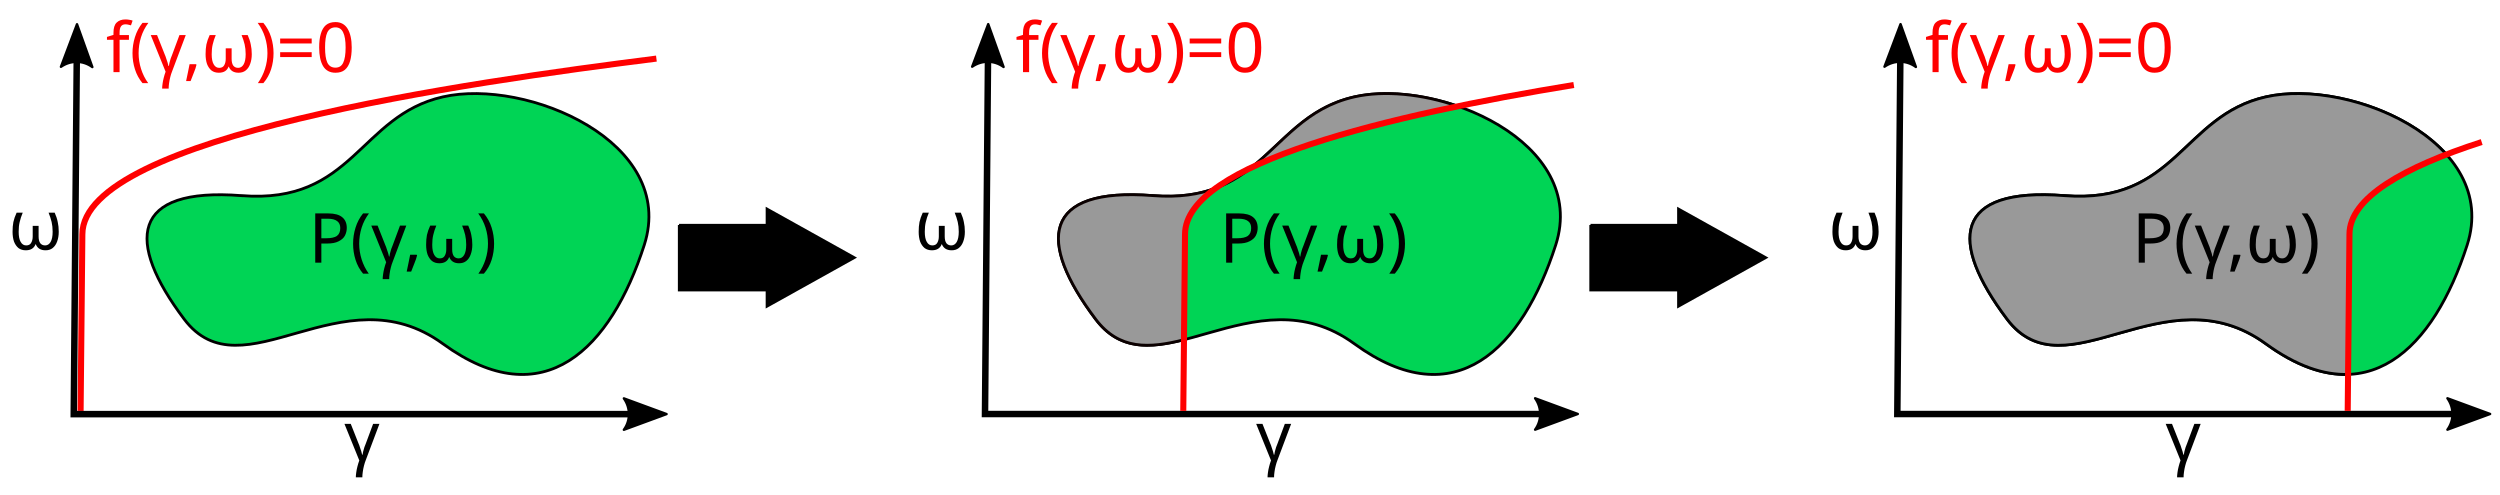
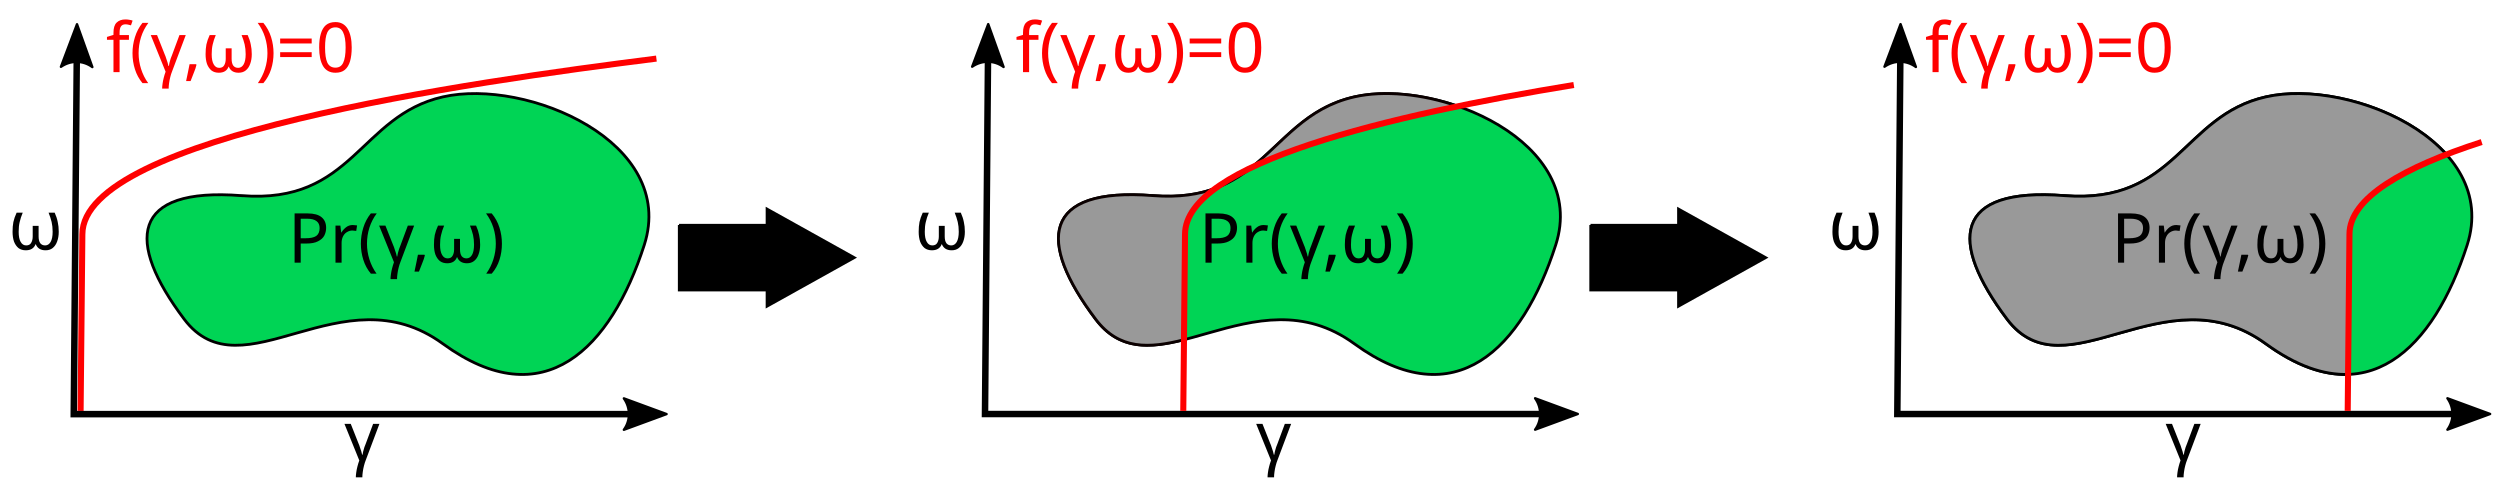
<svg xmlns="http://www.w3.org/2000/svg" width="192mm" height="38mm" viewBox="0 0 192 38" version="1.1" id="svg8">
  <defs id="defs2">
    <marker orient="auto" refY="0" refX="0" id="marker2450" style="overflow:visible">
      <path id="path2448" style="fill:#000000;fill-opacity:1;fill-rule:evenodd;stroke:#000000;stroke-width:0.625;stroke-linejoin:round;stroke-opacity:1" d="M 8.719,4.034 -2.207,0.016 8.719,-4.002 c -1.745,2.372 -1.735,5.617 -6e-7,8.035 z" transform="scale(-0.6)" />
    </marker>
    <marker orient="auto" refY="0" refX="0" id="marker2350" style="overflow:visible">
      <path id="path2348" style="fill:#000000;fill-opacity:1;fill-rule:evenodd;stroke:#000000;stroke-width:0.625;stroke-linejoin:round;stroke-opacity:1" d="M 8.719,4.034 -2.207,0.016 8.719,-4.002 c -1.745,2.372 -1.735,5.617 -6e-7,8.035 z" transform="scale(0.6)" />
    </marker>
    <marker orient="auto" refY="0" refX="0" id="marker1666" style="overflow:visible">
      <path id="path1664" style="fill:#000000;fill-opacity:1;fill-rule:evenodd;stroke:#000000;stroke-width:0.625;stroke-linejoin:round;stroke-opacity:1" d="M 8.719,4.034 -2.207,0.016 8.719,-4.002 c -1.745,2.372 -1.735,5.617 -6e-7,8.035 z" transform="scale(-0.6)" />
    </marker>
    <marker orient="auto" refY="0" refX="0" id="marker1578" style="overflow:visible">
      <path id="path1576" style="fill:#000000;fill-opacity:1;fill-rule:evenodd;stroke:#000000;stroke-width:0.625;stroke-linejoin:round;stroke-opacity:1" d="M 8.719,4.034 -2.207,0.016 8.719,-4.002 c -1.745,2.372 -1.735,5.617 -6e-7,8.035 z" transform="scale(0.6)" />
    </marker>
    <marker style="overflow:visible" id="marker3085" refX="0" refY="0" orient="auto">
      <path transform="scale(-0.6)" d="M 8.719,4.034 -2.207,0.016 8.719,-4.002 c -1.745,2.372 -1.735,5.617 -6e-7,8.035 z" style="fill:#000000;fill-opacity:1;fill-rule:evenodd;stroke:#000000;stroke-width:0.625;stroke-linejoin:round;stroke-opacity:1" id="path3083" />
    </marker>
    <marker style="overflow:visible" id="marker3003" refX="0" refY="0" orient="auto">
      <path transform="scale(-0.6)" d="M 8.719,4.034 -2.207,0.016 8.719,-4.002 c -1.745,2.372 -1.735,5.617 -6e-7,8.035 z" style="fill:#000000;fill-opacity:1;fill-rule:evenodd;stroke:#000000;stroke-width:0.625;stroke-linejoin:round;stroke-opacity:1" id="path3001" />
    </marker>
    <marker style="overflow:visible" id="marker2915" refX="0" refY="0" orient="auto">
      <path transform="scale(0.6)" d="M 8.719,4.034 -2.207,0.016 8.719,-4.002 c -1.745,2.372 -1.735,5.617 -6e-7,8.035 z" style="fill:#000000;fill-opacity:1;fill-rule:evenodd;stroke:#000000;stroke-width:0.625;stroke-linejoin:round;stroke-opacity:1" id="path2913" />
    </marker>
    <marker style="overflow:visible" id="marker2851" refX="0" refY="0" orient="auto">
      <path transform="scale(0.6)" d="M 8.719,4.034 -2.207,0.016 8.719,-4.002 c -1.745,2.372 -1.735,5.617 -6e-7,8.035 z" style="fill:#000000;fill-opacity:1;fill-rule:evenodd;stroke:#000000;stroke-width:0.625;stroke-linejoin:round;stroke-opacity:1" id="path2849" />
    </marker>
    <marker orient="auto" refY="0" refX="0" id="Arrow2Mend" style="overflow:visible">
      <path id="path848" style="fill:#000000;fill-opacity:1;fill-rule:evenodd;stroke:#000000;stroke-width:0.625;stroke-linejoin:round;stroke-opacity:1" d="M 8.719,4.034 -2.207,0.016 8.719,-4.002 c -1.745,2.372 -1.735,5.617 -6e-7,8.035 z" transform="scale(-0.6)" />
    </marker>
    <marker orient="auto" refY="0" refX="0" id="Arrow1Lend" style="overflow:visible">
      <path id="path824" d="M 0,0 5,-5 -12.5,0 5,5 Z" style="fill:#000000;fill-opacity:1;fill-rule:evenodd;stroke:#000000;stroke-width:1pt;stroke-opacity:1" transform="matrix(-0.8,0,0,-0.8,-10,0)" />
    </marker>
    <marker orient="auto" refY="0" refX="0" id="Arrow2Mstart-3" style="overflow:visible">
      <path id="path845-6" style="fill:#000000;fill-opacity:1;fill-rule:evenodd;stroke:#000000;stroke-width:0.625;stroke-linejoin:round;stroke-opacity:1" d="M 8.719,4.034 -2.207,0.016 8.719,-4.002 c -1.745,2.372 -1.735,5.617 -6e-7,8.035 z" transform="scale(0.6)" />
    </marker>
    <marker orient="auto" refY="0" refX="0" id="marker1137-9" style="overflow:visible">
      <path id="path1135-0" style="fill:#000000;fill-opacity:1;fill-rule:evenodd;stroke:#000000;stroke-width:0.625;stroke-linejoin:round;stroke-opacity:1" d="M 8.719,4.034 -2.207,0.016 8.719,-4.002 c -1.745,2.372 -1.735,5.617 -6e-7,8.035 z" transform="scale(-0.6)" />
    </marker>
    <marker orient="auto" refY="0" refX="0" id="Arrow2Mstart-3-4" style="overflow:visible">
      <path id="path845-6-4" style="fill:#000000;fill-opacity:1;fill-rule:evenodd;stroke:#000000;stroke-width:0.625;stroke-linejoin:round;stroke-opacity:1" d="M 8.719,4.034 -2.207,0.016 8.719,-4.002 c -1.745,2.372 -1.735,5.617 -6e-7,8.035 z" transform="scale(0.6)" />
    </marker>
    <marker orient="auto" refY="0" refX="0" id="marker1137-9-3" style="overflow:visible">
      <path id="path1135-0-7" style="fill:#000000;fill-opacity:1;fill-rule:evenodd;stroke:#000000;stroke-width:0.625;stroke-linejoin:round;stroke-opacity:1" d="M 8.719,4.034 -2.207,0.016 8.719,-4.002 c -1.745,2.372 -1.735,5.617 -6e-7,8.035 z" transform="scale(-0.6)" />
    </marker>
  </defs>
  <g id="layer1" transform="translate(0,-259)">
    <g id="g3606">
      <path style="fill:#00d455;fill-opacity:1;stroke:#000000;stroke-width:0.217px;stroke-linecap:butt;stroke-linejoin:miter;stroke-opacity:1" d="m 158.558,274.025 c 8.572,0.672 9.039,-6.134 15.46,-7.586 6.421,-1.452 18.007,3.463 15.46,11.379 -2.546,7.915 -7.694,13.245 -15.46,7.586 -7.766,-5.66 -15.396,4.052 -19.877,-1.896 -4.481,-5.949 -4.155,-10.154 4.417,-9.482 z" id="path939-6-7-4" />
      <path style="fill:#00d455;fill-opacity:1;stroke:#000000;stroke-width:0.217;stroke-linecap:butt;stroke-linejoin:miter;stroke-opacity:1;stroke-miterlimit:4;stroke-dasharray:none" d="m 88.558,274.025 c 8.572,0.672 9.039,-6.134 15.46,-7.586 6.421,-1.452 18.007,3.463 15.46,11.379 -2.546,7.915 -7.694,13.245 -15.46,7.586 -7.766,-5.66 -15.396,4.052 -19.877,-1.896 -4.481,-5.949 -4.155,-10.154 4.417,-9.482 z" id="path939-5-7" />
      <path id="path3183" d="m 52.15,276.281 v 5.01 h 6.743 v 1.253 l 6.743,-3.758 -6.743,-3.758 v 1.253 h -6.743" style="fill:#000000;fill-opacity:1;stroke:#000000;stroke-width:0.178px;stroke-linecap:butt;stroke-linejoin:miter;stroke-opacity:1" />
      <path id="path3183-6" d="m 122.15,276.281 v 5.01 h 6.743 v 1.253 l 6.743,-3.758 -6.743,-3.758 v 1.253 h -6.743" style="fill:#000000;fill-opacity:1;stroke:#000000;stroke-width:0.178px;stroke-linecap:butt;stroke-linejoin:miter;stroke-opacity:1" />
      <path id="path3202" d="M 6.19,290.558 6.325,277 c 0,-7.5 29.641,-11.674 44.087,-13.5" style="fill:none;stroke:#ff0000;stroke-width:0.465;stroke-linecap:butt;stroke-linejoin:miter;stroke-miterlimit:4;stroke-dasharray:none;stroke-opacity:1" />
      <text id="text3482" y="294.394" x="26.422" style="font-style:normal;font-weight:normal;font-size:10.583px;line-height:1.25;font-family:sans-serif;letter-spacing:0px;word-spacing:0px;fill:#000000;fill-opacity:1;stroke:none;stroke-width:0.265" xml:space="preserve">
        <tspan style="font-style:normal;font-variant:normal;font-weight:normal;font-stretch:normal;font-size:5.292px;font-family:'Trebuchet MS';-inkscape-font-specification:'Trebuchet MS';stroke-width:0.265" y="294.394" x="26.422" id="tspan3480">γ</tspan>
      </text>
      <text id="text3482-7" y="294.394" x="96.441" style="font-style:normal;font-weight:normal;font-size:10.583px;line-height:1.25;font-family:sans-serif;letter-spacing:0px;word-spacing:0px;fill:#000000;fill-opacity:1;stroke:none;stroke-width:0.265" xml:space="preserve">
        <tspan style="font-style:normal;font-variant:normal;font-weight:normal;font-stretch:normal;font-size:5.292px;font-family:'Trebuchet MS';-inkscape-font-specification:'Trebuchet MS';stroke-width:0.265" y="294.394" x="96.441" id="tspan3480-5">γ</tspan>
      </text>
      <text id="text3482-4" y="294.394" x="166.294" style="font-style:normal;font-weight:normal;font-size:10.583px;line-height:1.25;font-family:sans-serif;letter-spacing:0px;word-spacing:0px;fill:#000000;fill-opacity:1;stroke:none;stroke-width:0.265" xml:space="preserve">
        <tspan style="font-style:normal;font-variant:normal;font-weight:normal;font-stretch:normal;font-size:5.292px;font-family:'Trebuchet MS';-inkscape-font-specification:'Trebuchet MS';stroke-width:0.265" y="294.394" x="166.294" id="tspan3480-1">γ</tspan>
      </text>
      <text id="text3512" y="278.176" x="0.669" style="font-style:normal;font-weight:normal;font-size:5.292px;line-height:1.25;font-family:sans-serif;letter-spacing:0px;word-spacing:0px;fill:#000000;fill-opacity:1;stroke:none;stroke-width:0.265" xml:space="preserve">
        <tspan style="font-style:normal;font-variant:normal;font-weight:normal;font-stretch:normal;font-size:5.292px;font-family:'Trebuchet MS';-inkscape-font-specification:'Trebuchet MS';stroke-width:0.265" y="278.176" x="0.669" id="tspan3510">ω</tspan>
      </text>
      <text id="text3512-1" y="278.176" x="70.257" style="font-style:normal;font-weight:normal;font-size:10.583px;line-height:1.25;font-family:sans-serif;letter-spacing:0px;word-spacing:0px;fill:#000000;fill-opacity:1;stroke:none;stroke-width:0.265" xml:space="preserve">
        <tspan style="font-style:normal;font-variant:normal;font-weight:normal;font-stretch:normal;font-size:5.292px;font-family:'Trebuchet MS';-inkscape-font-specification:'Trebuchet MS';stroke-width:0.265" y="278.176" x="70.257" id="tspan3510-3">ω</tspan>
      </text>
      <text id="text3512-1-2" y="278.176" x="140.432" style="font-style:normal;font-weight:normal;font-size:10.583px;line-height:1.25;font-family:sans-serif;letter-spacing:0px;word-spacing:0px;fill:#000000;fill-opacity:1;stroke:none;stroke-width:0.265" xml:space="preserve">
        <tspan style="font-style:normal;font-variant:normal;font-weight:normal;font-stretch:normal;font-size:5.292px;font-family:'Trebuchet MS';-inkscape-font-specification:'Trebuchet MS';stroke-width:0.265" y="278.176" x="140.432" id="tspan3510-3-6">ω</tspan>
      </text>
      <path style="fill:#00d455;fill-opacity:1;stroke:#000000;stroke-width:0.217px;stroke-linecap:butt;stroke-linejoin:miter;stroke-opacity:1" d="m 18.558,274.025 c 8.572,0.672 9.039,-6.134 15.46,-7.586 6.421,-1.452 18.007,3.463 15.46,11.379 -2.546,7.915 -7.694,13.245 -15.46,7.586 -7.766,-5.66 -15.396,4.052 -19.877,-1.896 -4.481,-5.949 -4.155,-10.154 4.417,-9.482 z" id="path939" />
      <text id="text3512-9" y="264.542" x="8.137" style="font-style:normal;font-weight:normal;font-size:5.292px;line-height:1.25;font-family:sans-serif;letter-spacing:0px;word-spacing:0px;fill:#ff0000;fill-opacity:1;stroke:none;stroke-width:0.465;stroke-miterlimit:4;stroke-dasharray:none" xml:space="preserve">
        <tspan style="font-style:normal;font-variant:normal;font-weight:normal;font-stretch:normal;font-size:5.292px;font-family:'Trebuchet MS';-inkscape-font-specification:'Trebuchet MS';fill:#ff0000;stroke-width:0.465;stroke-miterlimit:4;stroke-dasharray:none" y="264.542" x="8.137" id="tspan3510-4">f(γ,ω)=0</tspan>
      </text>
-       <text xml:space="preserve" style="font-style:normal;font-weight:normal;font-size:5.292px;line-height:1.25;font-family:sans-serif;letter-spacing:0px;word-spacing:0px;fill:#000000;fill-opacity:1;stroke:none;stroke-width:0.265" x="23.695" y="279.173" id="text1128">
-         <tspan id="tspan1126" x="23.695" y="279.173" style="font-style:normal;font-variant:normal;font-weight:normal;font-stretch:normal;font-size:5.292px;font-family:'Trebuchet MS';-inkscape-font-specification:'Trebuchet MS';fill:#000000;stroke-width:0.265">P(γ,ω)</tspan>
+       <text xml:space="preserve" style="font-style:normal;font-weight:normal;font-size:5.292px;line-height:1.25;font-family:sans-serif;letter-spacing:0px;word-spacing:0px;fill:#000000;fill-opacity:1;stroke:none;stroke-width:0.265" x="22.108" y="279.173" id="text1128">
+         <tspan id="tspan1126" x="22.108" y="279.173" style="font-style:normal;font-variant:normal;font-weight:normal;font-stretch:normal;font-size:5.292px;font-family:'Trebuchet MS';-inkscape-font-specification:'Trebuchet MS';fill:#000000;stroke-width:0.265">Pr(γ,ω)</tspan>
      </text>
-       <text id="text1145" y="279.173" x="93.653" style="font-style:normal;font-weight:normal;font-size:5.292px;line-height:1.25;font-family:sans-serif;letter-spacing:0px;word-spacing:0px;fill:#000000;fill-opacity:1;stroke:none;stroke-width:0.265" xml:space="preserve">
-         <tspan style="font-style:normal;font-variant:normal;font-weight:normal;font-stretch:normal;font-size:5.292px;font-family:'Trebuchet MS';-inkscape-font-specification:'Trebuchet MS';fill:#000000;stroke-width:0.265" y="279.173" x="93.653" id="tspan1143">P(γ,ω)</tspan>
+       <text id="text1145" y="279.173" x="92.066" style="font-style:normal;font-weight:normal;font-size:5.292px;line-height:1.25;font-family:sans-serif;letter-spacing:0px;word-spacing:0px;fill:#000000;fill-opacity:1;stroke:none;stroke-width:0.265" xml:space="preserve">
+         <tspan style="font-style:normal;font-variant:normal;font-weight:normal;font-stretch:normal;font-size:5.292px;font-family:'Trebuchet MS';-inkscape-font-specification:'Trebuchet MS';fill:#000000;stroke-width:0.265" y="279.173" x="92.066" id="tspan1143">Pr(γ,ω)</tspan>
      </text>
      <text xml:space="preserve" style="font-style:normal;font-weight:normal;font-size:5.292px;line-height:1.25;font-family:sans-serif;letter-spacing:0px;word-spacing:0px;fill:#ff0000;fill-opacity:1;stroke:none;stroke-width:0.465;stroke-miterlimit:4;stroke-dasharray:none" x="77.987" y="264.542" id="text1181">
        <tspan id="tspan1179" x="77.987" y="264.542" style="font-style:normal;font-variant:normal;font-weight:normal;font-stretch:normal;font-size:5.292px;font-family:'Trebuchet MS';-inkscape-font-specification:'Trebuchet MS';fill:#ff0000;stroke-width:0.465;stroke-miterlimit:4;stroke-dasharray:none">f(γ,ω)=0</tspan>
      </text>
      <text id="text1185" y="264.542" x="147.838" style="font-style:normal;font-weight:normal;font-size:5.292px;line-height:1.25;font-family:sans-serif;letter-spacing:0px;word-spacing:0px;fill:#ff0000;fill-opacity:1;stroke:none;stroke-width:0.465;stroke-miterlimit:4;stroke-dasharray:none" xml:space="preserve">
        <tspan style="font-style:normal;font-variant:normal;font-weight:normal;font-stretch:normal;font-size:5.292px;font-family:'Trebuchet MS';-inkscape-font-specification:'Trebuchet MS';fill:#ff0000;stroke-width:0.465;stroke-miterlimit:4;stroke-dasharray:none" y="264.542" x="147.838" id="tspan1183">f(γ,ω)=0</tspan>
      </text>
      <path style="fill:none;stroke:#000000;stroke-width:0.5;stroke-linecap:butt;stroke-linejoin:miter;stroke-miterlimit:4;stroke-dasharray:none;stroke-opacity:1;marker-start:url(#marker2350);marker-end:url(#marker2450)" d="m 145.961,261.517 -0.247,29.281 h 44.864" id="path2346" />
      <path style="fill:none;stroke:#000000;stroke-width:0.5;stroke-linecap:butt;stroke-linejoin:miter;stroke-miterlimit:4;stroke-dasharray:none;stroke-opacity:1;marker-start:url(#marker1578);marker-end:url(#marker1666)" d="m 75.895,261.517 -0.247,29.281 h 44.864" id="path1574" />
      <path id="path819" d="M 5.913,261.525 5.665,290.806 h 44.864" style="fill:none;stroke:#000000;stroke-width:0.5;stroke-linecap:butt;stroke-linejoin:miter;stroke-miterlimit:4;stroke-dasharray:none;stroke-opacity:1;marker-start:url(#marker2915);marker-end:url(#marker3085)" />
      <path style="fill:#999999;fill-opacity:1;stroke:#0b0000;stroke-width:0.217;stroke-linecap:butt;stroke-linejoin:miter;stroke-miterlimit:4;stroke-dasharray:none;stroke-opacity:1" d="m 90.929,285.091 0.08,-8.091 c 0,-1.283 0.876,-2.467 2.386,-3.561 -1.293,0.491 -2.845,0.742 -4.837,0.585 -8.572,-0.672 -8.898,3.533 -4.417,9.482 1.813,2.407 4.143,2.25 6.788,1.584 z m 5.164,-13.215 c 3.921,-1.877 9.705,-3.436 15.879,-4.714 -2.726,-0.946 -5.667,-1.24 -7.954,-0.723 -3.732,0.844 -5.455,3.496 -7.925,5.437 z" id="path1458" />
      <path id="path1463" d="m 90.875,290.558 0.135,-13.558 c 0,-5.464 15.731,-9.162 29.858,-11.474" style="fill:none;stroke:#ff0000;stroke-width:0.465;stroke-linecap:butt;stroke-linejoin:miter;stroke-miterlimit:4;stroke-dasharray:none;stroke-opacity:1" />
      <path style="fill:#999999;fill-opacity:1;stroke:#000000;stroke-width:0.217px;stroke-linecap:butt;stroke-linejoin:miter;stroke-opacity:1" d="m 176.631,266.187 c -0.926,-0.011 -1.81,0.071 -2.612,0.253 -6.421,1.452 -6.888,8.258 -15.46,7.586 -8.572,-0.672 -8.898,3.533 -4.417,9.482 4.481,5.949 12.111,-3.763 19.877,1.897 2.343,1.708 4.447,2.409 6.314,2.347 l 0.107,-10.75 c 0,-2.366 2.956,-4.4 7.448,-6.135 -2.596,-2.904 -7.315,-4.632 -11.256,-4.679 z" id="path1493" />
-       <text id="text1151" y="279.173" x="163.737" style="font-style:normal;font-weight:normal;font-size:5.292px;line-height:1.25;font-family:sans-serif;letter-spacing:0px;word-spacing:0px;fill:#000000;fill-opacity:1;stroke:none;stroke-width:0.265" xml:space="preserve">
-         <tspan style="font-style:normal;font-variant:normal;font-weight:normal;font-stretch:normal;font-size:5.292px;font-family:'Trebuchet MS';-inkscape-font-specification:'Trebuchet MS';fill:#000000;stroke-width:0.265" y="279.173" x="163.737" id="tspan1149">P(γ,ω)</tspan>
+       <text id="text1151" y="279.173" x="162.15" style="font-style:normal;font-weight:normal;font-size:5.292px;line-height:1.25;font-family:sans-serif;letter-spacing:0px;word-spacing:0px;fill:#000000;fill-opacity:1;stroke:none;stroke-width:0.265" xml:space="preserve">
+         <tspan style="font-style:normal;font-variant:normal;font-weight:normal;font-stretch:normal;font-size:5.292px;font-family:'Trebuchet MS';-inkscape-font-specification:'Trebuchet MS';fill:#000000;stroke-width:0.265" y="279.173" x="162.15" id="tspan1149">Pr(γ,ω)</tspan>
      </text>
      <path style="fill:none;stroke:#ff0000;stroke-width:0.465;stroke-linecap:butt;stroke-linejoin:miter;stroke-miterlimit:4;stroke-dasharray:none;stroke-opacity:1" d="m 180.304,290.558 0.135,-13.558 c 0,-2.815 4.175,-5.161 10.155,-7.091" id="path1491" />
    </g>
  </g>
</svg>
